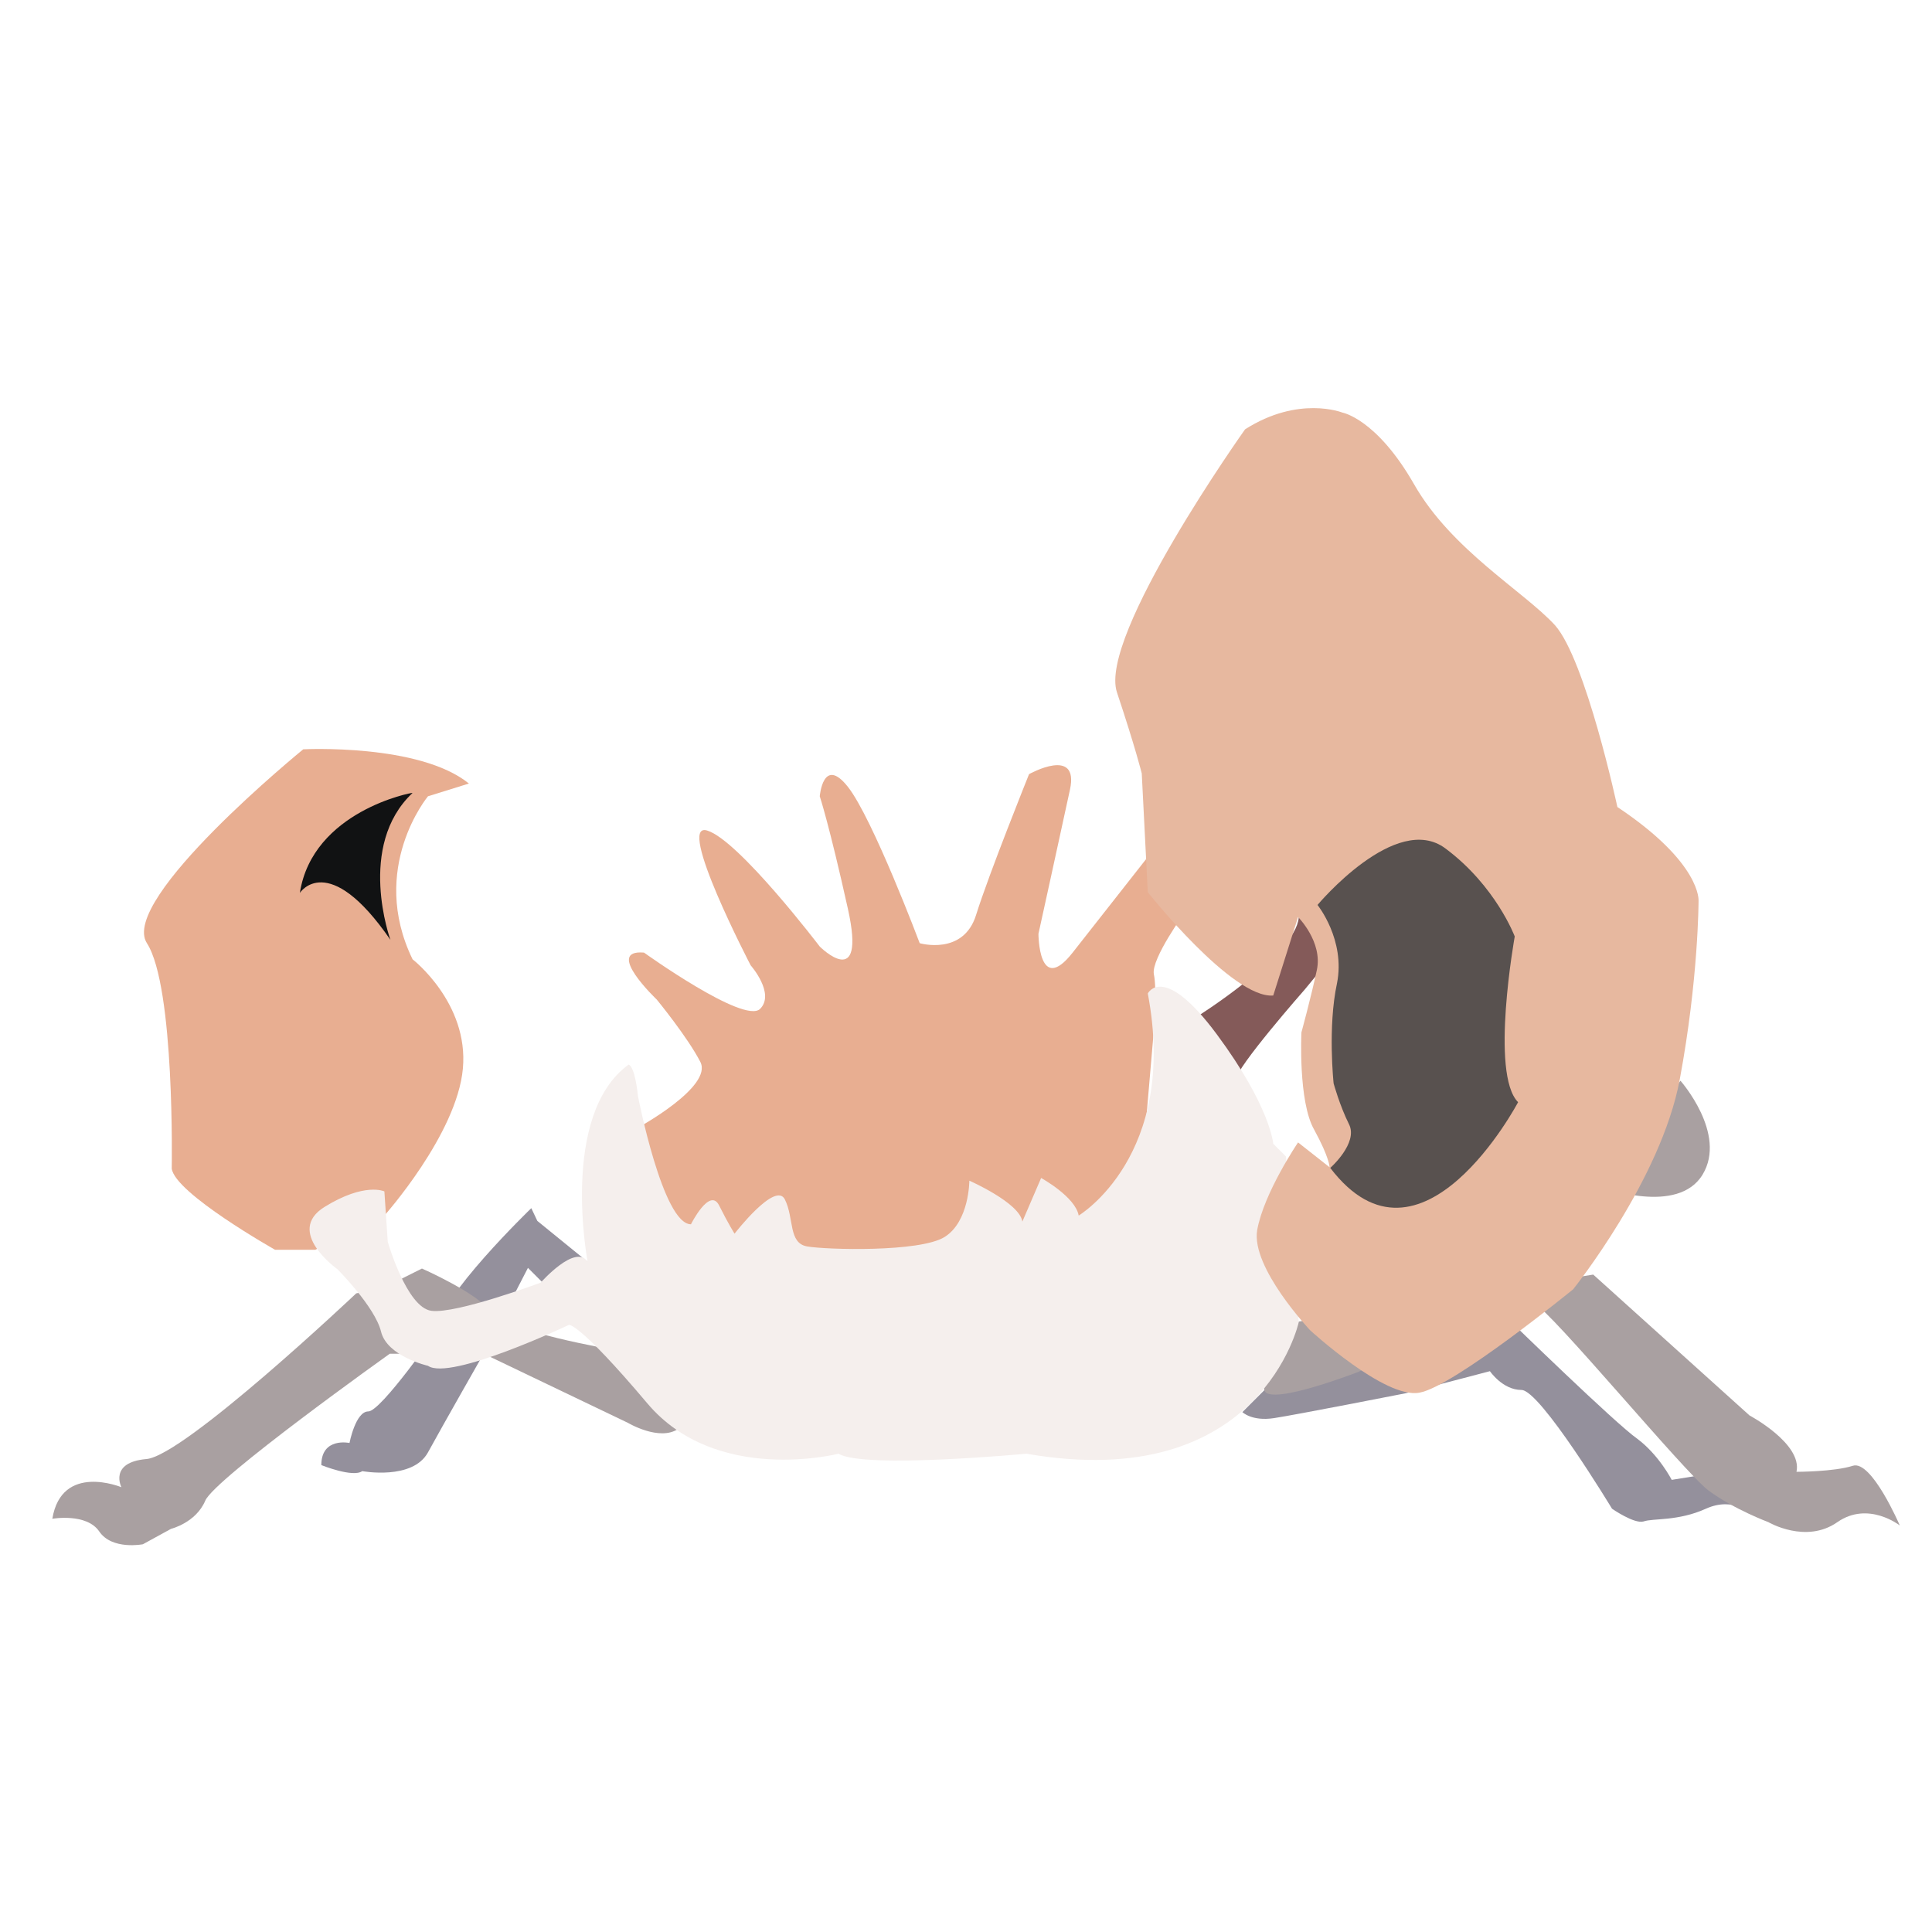
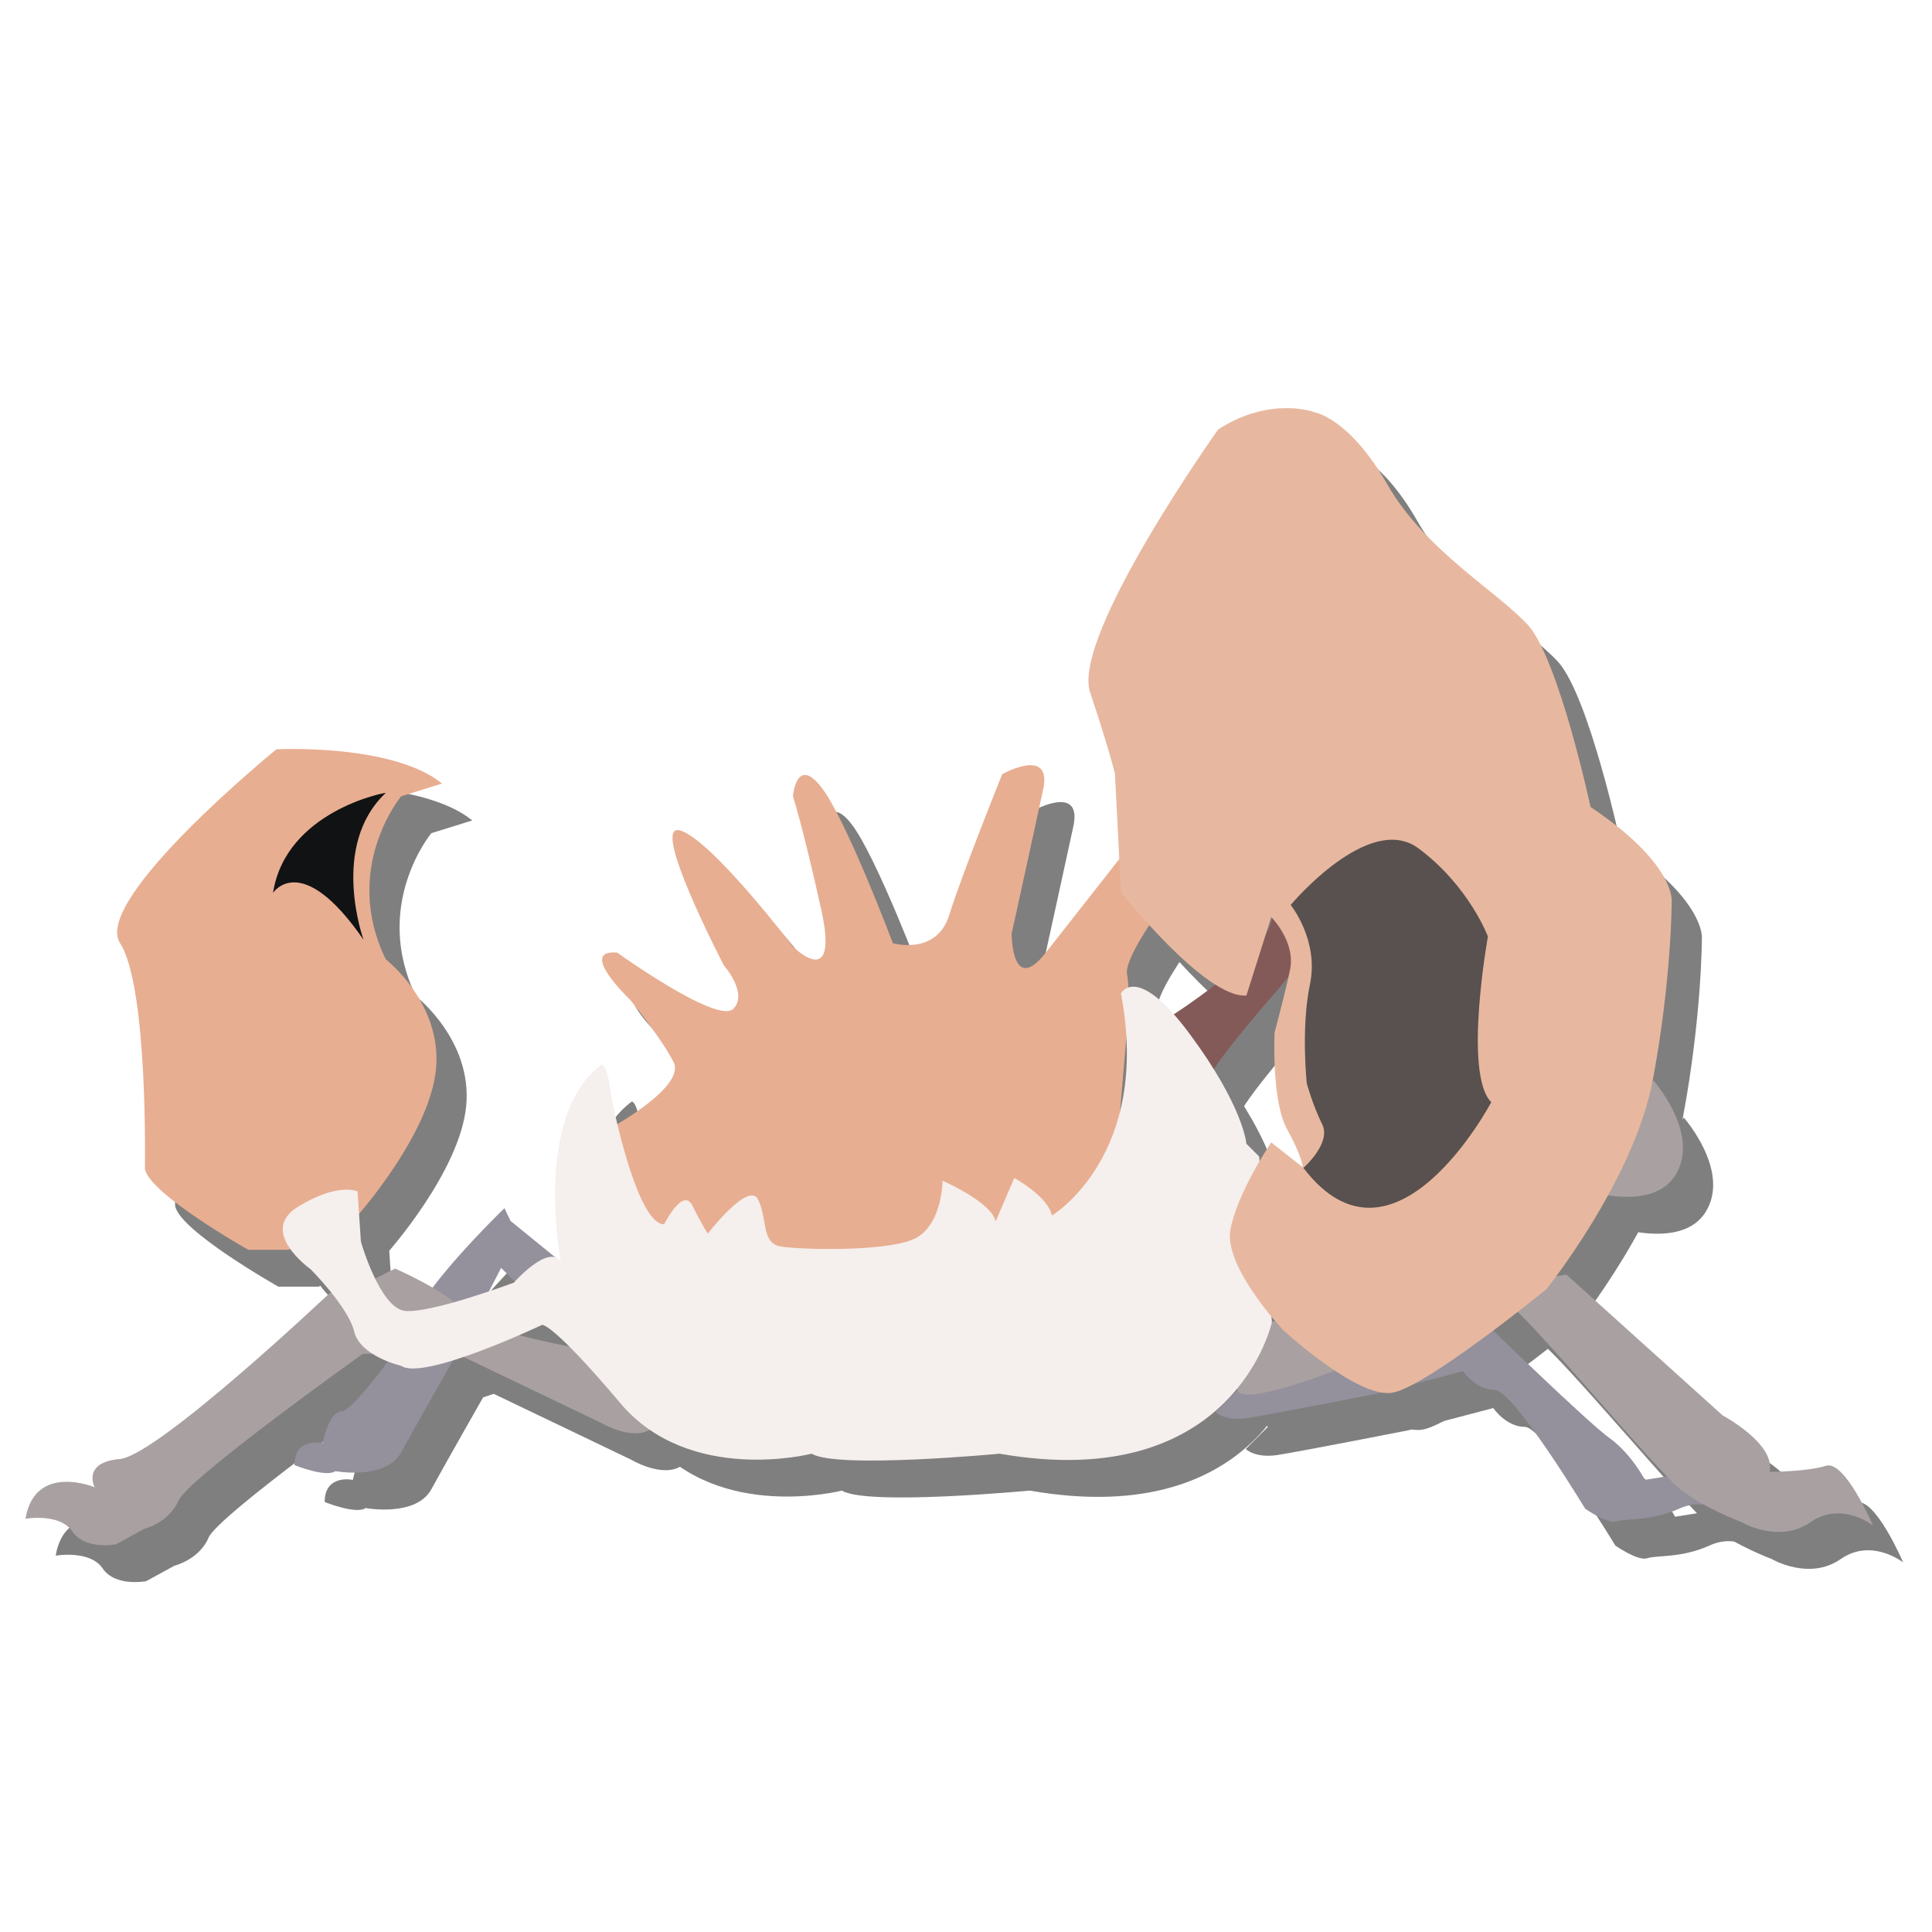
<svg xmlns="http://www.w3.org/2000/svg" version="1.1" id="Layer_1" x="0px" y="0px" viewBox="0 0 288 288" style="enable-background:new 0 0 288 288;" xml:space="preserve">
  <style type="text/css">
- 	.st0{fill:#94909C;}
- 	.st1{fill:#A9A0A1;}
- 	.st2{fill:#845A59;}
- 	.st3{fill:#E8AE91;}
- 	.st4{fill:#F5EFED;}
- 	.st5{fill:#111213;}
- 	.st6{fill:#E7B89F;}
- 	.st7{fill:#58514F;}
+ 	.st0{opacity:0.5;}
+ 	.st1{fill:#94909C;}
+ 	.st2{fill:#A9A0A1;}
+ 	.st3{fill:#845A59;}
+ 	.st4{fill:#E8AE91;}
+ 	.st5{fill:#F5EFED;}
+ 	.st6{fill:#111213;}
+ 	.st7{fill:#E7B89F;}
+ 	.st8{fill:#58514F;}
</style>
-   <path class="st0" d="M185.2,210.5c0,0,1.4,1.4,4.7,0.9c3.3-0.5,19.6-3.7,19.6-3.7l12.6-3.3c0,0,1.9,2.8,4.7,2.8  c2.8,0,13.5,17.7,13.5,17.7s3.3,2.3,4.7,1.9c1.4-0.5,5.1,0,9.3-1.9s7,0.9,7,0.9l-6.5-6.1l-5.6,0.9c0,0-1.9-3.7-5.1-6.1  c-3.3-2.3-19.1-17.7-19.1-17.7l-22.4,7.5l-14,2.8L185.2,210.5z" />
-   <path class="st0" d="M87.6,188.1l-7.5-6.1l-0.9-1.9c0,0-14,13.5-14,18.2c0,0-8.4,12.1-10.3,12.1c-1.9,0-2.8,4.7-2.8,4.7  s-4.2-0.9-4.2,3.3c0,0,4.7,1.9,6.1,0.9c0,0,7.5,1.4,9.8-2.8s8.4-14.9,8.4-14.9l6.5-12.6l3.7,3.7L87.6,188.1z" />
-   <path class="st1" d="M91.4,201.2c0,0-16.3-2.8-18.2-5.6c-1.9-2.8-10.3-6.5-10.3-6.5l-5.6,2.8l-4.2,0.9c0,0-25.7,24.3-31.3,24.7  c-5.6,0.5-3.7,4.2-3.7,4.2s-8.9-3.7-10.3,4.7c0,0,5.1-0.9,7,1.9c1.9,2.8,6.5,1.9,6.5,1.9l4.2-2.3c0,0,3.7-0.9,5.1-4.2  s27.5-21.9,27.5-21.9h14l21.5,10.3c0,0,4.7,2.8,7.5,0.9C104,211,91.4,201.2,91.4,201.2z" />
-   <path class="st1" d="M193.6,197l43.9-7l23.3,21c0,0,7.9,4.2,7,8.4c0,0,5.6,0,8.4-0.9s7,8.9,7,8.9s-4.7-3.7-9.3-0.5  c-4.7,3.3-10.3,0-10.3,0s-5.1-1.9-8.9-4.7c-3.7-2.8-23.3-26.6-26.1-28c-2.8-1.4-26.1,10.3-26.1,10.3s-13.1,5.1-14,2.8  C187.5,204.9,193.6,197,193.6,197z" />
-   <path class="st2" d="M178.2,151.7c0,0,14.9-9.3,15.4-14.9c0.5-5.6,5.1,5.6,5.1,5.6l-4.2,5.1c0,0-10.3,11.7-10.3,13.5  S178.2,151.7,178.2,151.7z" />
-   <path class="st1" d="M250.5,161.1c0,0,7,7.9,3.3,14s-14.9,1.9-14.9,1.9L250.5,161.1z" />
-   <path class="st3" d="M47,186.3H41c0,0-14.9-8.4-15.4-12.1c0,0,0.5-27.1-3.7-33.6c-4.2-6.5,23.3-28.9,23.3-28.9s17.3-0.9,24.7,5.1  l-6.1,1.9c0,0-8.9,10.7-2.3,24.3c0,0,8.4,6.5,7.5,16.3s-11.7,21.9-11.7,21.9L47,186.3z" />
-   <path class="st3" d="M95.1,168.1c0,0,11.2-6.1,9.3-9.8c-1.9-3.7-6.5-9.3-6.5-9.3s-7.9-7.5-1.9-7c0,0,14.9,10.7,17.3,8.4  c2.3-2.3-1.4-6.5-1.4-6.5s-11.2-21.5-6.5-20.1c4.7,1.4,16.8,17.3,16.8,17.3s7,7,4.2-5.6c-2.8-12.6-4.2-16.8-4.2-16.8  s0.5-6.1,4.2-1.4c3.7,4.7,10.7,23.3,10.7,23.3s6.5,1.9,8.4-4.2s7.9-21,7.9-21s7.5-4.2,6.1,2.3c-1.4,6.5-4.7,21.5-4.7,21.5  s0,9.3,5.1,2.8c5.1-6.5,12.1-15.4,12.1-15.4l4.7,9.3c0,0-5.1,7-4.7,9.3c0.5,2.3,0,8.4,0,8.4l-1.4,16.3l0.5,12.6l-20.1,5.1l-38.7,2.3  l-19.1-8.4l-1.4-11.7L95.1,168.1z" />
-   <path class="st4" d="M87.6,188.1c0,0-4.2-21.9,6.1-29.4c0,0,0.9,0,1.4,4.7c0,0,3.7,19.1,7.9,19.1c0,0,2.8-5.6,4.2-2.8  c1.4,2.8,2.3,4.2,2.3,4.2s6.1-7.9,7.5-5.1s0.5,6.5,3.3,7c2.8,0.5,16.8,0.9,20.5-1.4c3.7-2.3,3.7-8.4,3.7-8.4s7.5,3.3,7.9,6.1  l2.8-6.5c0,0,5.1,2.8,5.6,5.6c0,0,14.9-8.9,10.3-33.1c0,0,2.3-4.7,10.3,6.1s8.4,16.3,8.4,16.3l1.9,1.9l1.9,24.7  c0,0-5.6,25.7-40.6,19.6c0,0-24.3,2.3-28,0c0,0-18.2,4.7-28.5-7.5s-11.7-11.7-11.7-11.7s-17.7,8.4-21,6.1c0,0-6.1-1.4-7-5.1  c-0.9-3.7-6.5-9.3-6.5-9.3s-7.9-5.6-1.9-9.3s8.9-2.3,8.9-2.3l0.5,7.5c0,0,2.8,9.8,6.5,10.3c3.7,0.5,16.3-4.2,16.3-4.2  S85.8,185.3,87.6,188.1z" />
-   <path class="st5" d="M44.7,133.1c0,0,4.2-6.5,13.5,7c0,0-5.1-14,3.3-21.9C61.5,118.1,46.6,120.9,44.7,133.1z" />
-   <path class="st6" d="M185.6,64c0,0-21.9,30.8-19.1,39.2s3.7,12.1,3.7,12.1l0.9,17.7c0,0,12.6,15.9,18.7,15.4l3.7-11.7  c0,0,3.7,3.7,2.8,7.9s-2.3,9.3-2.3,9.3s-0.5,10.3,1.9,14.5c2.3,4.2,2.3,5.6,2.3,5.6l-4.7-3.7c0,0-5.1,7.5-6.1,13.1  c-0.9,5.6,7.9,14.9,7.9,14.9s11.2,10.3,16.3,9.3c5.1-0.9,22.9-15.4,22.9-15.4s13.1-16.3,15.9-31.3s2.8-26.6,2.8-26.6  s0.5-5.6-12.1-14c0,0-4.7-21.9-9.3-27.1c-4.7-5.1-15.4-11.2-21-21c-5.6-9.8-10.7-10.7-10.7-10.7S193.6,58.9,185.6,64z" />
-   <path class="st7" d="M196.4,134.9c0,0,11.7-14,19.1-8.4c7.5,5.6,10.3,13.1,10.3,13.1s-3.7,20.5,0.5,24.7c0,0-14.5,27.5-28,9.8  c0,0,4.2-3.7,2.8-6.5c-1.4-2.8-2.3-6.1-2.3-6.1s-0.9-8.4,0.5-14.9C200.6,140.1,196.4,134.9,196.4,134.9z" />
+   <g class="st0">
+     <path d="M185.7,216c0,0,1.4,1.4,4.7,0.9s19.6-3.7,19.6-3.7l12.6-3.3c0,0,1.9,2.8,4.7,2.8s13.5,17.7,13.5,17.7s3.3,2.3,4.7,1.9   c1.4-0.5,5.1,0,9.3-1.9c4.2-1.9,7,0.9,7,0.9l-6.5-6.1l-5.6,0.9c0,0-1.9-3.7-5.1-6.1c-3.3-2.3-19.1-17.7-19.1-17.7l-22.4,7.5   l-14,2.8L185.7,216z" />
+     <path d="M88.1,193.6l-7.5-6.1l-0.9-1.9c0,0-14,13.5-14,18.2c0,0-8.4,12.1-10.3,12.1c-1.9,0-2.8,4.7-2.8,4.7s-4.2-0.9-4.2,3.3   c0,0,4.7,1.9,6.1,0.9c0,0,7.5,1.4,9.8-2.8s8.4-14.9,8.4-14.9l6.5-12.6l3.7,3.7L88.1,193.6z" />
+     <path d="M91.9,206.7c0,0-16.3-2.8-18.2-5.6c-1.9-2.8-10.3-6.5-10.3-6.5l-5.6,2.8l-4.2,0.9c0,0-25.7,24.3-31.3,24.7   c-5.6,0.5-3.7,4.2-3.7,4.2s-8.9-3.7-10.3,4.7c0,0,5.1-0.9,7,1.9c1.9,2.8,6.5,1.9,6.5,1.9l4.2-2.3c0,0,3.7-0.9,5.1-4.2   c1.4-3.3,27.5-21.9,27.5-21.9h14l21.5,10.3c0,0,4.7,2.8,7.5,0.9C104.5,216.5,91.9,206.7,91.9,206.7z" />
+     <path d="M194.1,202.5l43.9-7l23.3,21c0,0,7.9,4.2,7,8.4c0,0,5.6,0,8.4-0.9s7,8.9,7,8.9s-4.7-3.7-9.3-0.5c-4.7,3.3-10.3,0-10.3,0   s-5.1-1.9-8.9-4.7c-3.7-2.8-23.3-26.6-26.1-28S203,210,203,210s-13.1,5.1-14,2.8C188,210.4,194.1,202.5,194.1,202.5z" />
+     <path d="M178.7,157.2c0,0,14.9-9.3,15.4-14.9c0.5-5.6,5.1,5.6,5.1,5.6L195,153c0,0-10.3,11.7-10.3,13.5S178.7,157.2,178.7,157.2z" />
+     <path d="M251,166.6c0,0,7,7.9,3.3,14c-3.7,6.1-14.9,1.9-14.9,1.9L251,166.6z" />
+     <path d="M47.5,191.8h-6c0,0-14.9-8.4-15.4-12.1c0,0,0.5-27.1-3.7-33.6c-4.2-6.5,23.3-28.9,23.3-28.9s17.3-0.9,24.7,5.1l-6.1,1.9   c0,0-8.9,10.7-2.3,24.3c0,0,8.4,6.5,7.5,16.3s-11.7,21.9-11.7,21.9L47.5,191.8z" />
+     <path d="M95.6,173.6c0,0,11.2-6.1,9.3-9.8c-1.9-3.7-6.5-9.3-6.5-9.3s-7.9-7.5-1.9-7c0,0,14.9,10.7,17.3,8.4   c2.3-2.3-1.4-6.5-1.4-6.5s-11.2-21.5-6.5-20.1c4.7,1.4,16.8,17.3,16.8,17.3s7,7,4.2-5.6c-2.8-12.6-4.2-16.8-4.2-16.8   s0.5-6.1,4.2-1.4c3.7,4.7,10.7,23.3,10.7,23.3s6.5,1.9,8.4-4.2s7.9-21,7.9-21s7.5-4.2,6.1,2.3s-4.7,21.5-4.7,21.5s0,9.3,5.1,2.8   s12.1-15.4,12.1-15.4l4.7,9.3c0,0-5.1,7-4.7,9.3c0.5,2.3,0,8.4,0,8.4l-1.4,16.3l0.5,12.6l-20.1,5.1l-38.7,2.3L93.7,187l-1.4-11.7   L95.6,173.6z" />
+     <path d="M88.1,193.6c0,0-4.2-21.9,6.1-29.4c0,0,0.9,0,1.4,4.7c0,0,3.7,19.1,7.9,19.1c0,0,2.8-5.6,4.2-2.8c1.4,2.8,2.3,4.2,2.3,4.2   s6.1-7.9,7.5-5.1s0.5,6.5,3.3,7s16.8,0.9,20.5-1.4c3.7-2.3,3.7-8.4,3.7-8.4s7.5,3.3,7.9,6.1l2.8-6.5c0,0,5.1,2.8,5.6,5.6   c0,0,14.9-8.9,10.3-33.1c0,0,2.3-4.7,10.3,6.1s8.4,16.3,8.4,16.3l1.9,1.9l1.9,24.7c0,0-5.6,25.7-40.6,19.6c0,0-24.3,2.3-28,0   c0,0-18.2,4.7-28.5-7.5S85.3,203,85.3,203s-17.7,8.4-21,6.1c0,0-6.1-1.4-7-5.1c-0.9-3.7-6.5-9.3-6.5-9.3s-7.9-5.6-1.9-9.3   s8.9-2.3,8.9-2.3l0.5,7.5c0,0,2.8,9.8,6.5,10.3s16.3-4.2,16.3-4.2S86.3,190.8,88.1,193.6z" />
+     <path d="M45.2,138.6c0,0,4.2-6.5,13.5,7c0,0-5.1-14,3.3-21.9C62,123.6,47.1,126.4,45.2,138.6z" />
+     <path d="M186.1,69.5c0,0-21.9,30.8-19.1,39.2s3.7,12.1,3.7,12.1l0.9,17.7c0,0,12.6,15.9,18.7,15.4l3.7-11.7c0,0,3.7,3.7,2.8,7.9   s-2.3,9.3-2.3,9.3s-0.5,10.3,1.9,14.5c2.3,4.2,2.3,5.6,2.3,5.6l-4.7-3.7c0,0-5.1,7.5-6.1,13.1c-0.9,5.6,7.9,14.9,7.9,14.9   s11.2,10.3,16.3,9.3c5.1-0.9,22.9-15.4,22.9-15.4s13.1-16.3,15.9-31.3s2.8-26.6,2.8-26.6s0.5-5.6-12.1-14c0,0-4.7-21.9-9.3-27.1   c-4.7-5.1-15.4-11.2-21-21S200.6,67,200.6,67S194.1,64.4,186.1,69.5z" />
+     <path d="M196.9,140.4c0,0,11.7-14,19.1-8.4c7.5,5.6,10.3,13.1,10.3,13.1s-3.7,20.5,0.5,24.7c0,0-14.5,27.5-28,9.8   c0,0,4.2-3.7,2.8-6.5s-2.3-6.1-2.3-6.1s-0.9-8.4,0.5-14.9C201.1,145.6,196.9,140.4,196.9,140.4z" />
+   </g>
+   <g>
+     <path class="st1" d="M181.2,210.5c0,0,1.4,1.4,4.7,0.9s19.6-3.7,19.6-3.7l12.6-3.3c0,0,1.9,2.8,4.7,2.8s13.5,17.7,13.5,17.7   s3.3,2.3,4.7,1.9c1.4-0.5,5.1,0,9.3-1.9s7,0.9,7,0.9l-6.5-6.1l-5.6,0.9c0,0-1.9-3.7-5.1-6.1c-3.3-2.3-19.1-17.7-19.1-17.7   l-22.4,7.5l-14,2.8L181.2,210.5z" />
+     <path class="st1" d="M83.6,188.1l-7.5-6.1l-0.9-1.9c0,0-14,13.5-14,18.2c0,0-8.4,12.1-10.3,12.1c-1.9,0-2.8,4.7-2.8,4.7   s-4.2-0.9-4.2,3.3c0,0,4.7,1.9,6.1,0.9c0,0,7.5,1.4,9.8-2.8c2.3-4.2,8.4-14.9,8.4-14.9l6.5-12.6l3.7,3.7L83.6,188.1z" />
+     <path class="st2" d="M87.4,201.2c0,0-16.3-2.8-18.2-5.6c-1.9-2.8-10.3-6.5-10.3-6.5l-5.6,2.8l-4.2,0.9c0,0-25.7,24.3-31.3,24.7   c-5.6,0.5-3.7,4.2-3.7,4.2s-8.9-3.7-10.3,4.7c0,0,5.1-0.9,7,1.9c1.9,2.8,6.5,1.9,6.5,1.9l4.2-2.3c0,0,3.7-0.9,5.1-4.2   s27.5-21.9,27.5-21.9h14l21.5,10.3c0,0,4.7,2.8,7.5,0.9C100,211,87.4,201.2,87.4,201.2z" />
+     <path class="st2" d="M189.6,197l43.9-7l23.3,21c0,0,7.9,4.2,7,8.4c0,0,5.6,0,8.4-0.9s7,8.9,7,8.9s-4.7-3.7-9.3-0.5   c-4.7,3.3-10.3,0-10.3,0s-5.1-1.9-8.9-4.7c-3.7-2.8-23.3-26.6-26.1-28s-26.1,10.3-26.1,10.3s-13.1,5.1-14,2.8   C183.5,204.9,189.6,197,189.6,197z" />
+     <path class="st3" d="M174.2,151.7c0,0,14.9-9.3,15.4-14.9c0.5-5.6,5.1,5.6,5.1,5.6l-4.2,5.1c0,0-10.3,11.7-10.3,13.5   S174.2,151.7,174.2,151.7z" />
+     <path class="st2" d="M246.5,161.1c0,0,7,7.9,3.3,14s-14.9,1.9-14.9,1.9L246.5,161.1z" />
+     <path class="st4" d="M43,186.3h-6c0,0-14.9-8.4-15.4-12.1c0,0,0.5-27.1-3.7-33.6c-4.2-6.5,23.3-28.9,23.3-28.9s17.3-0.9,24.7,5.1   l-6.1,1.9c0,0-8.9,10.7-2.3,24.3c0,0,8.4,6.5,7.5,16.3s-11.7,21.9-11.7,21.9L43,186.3z" />
+     <path class="st4" d="M91.1,168.1c0,0,11.2-6.1,9.3-9.8c-1.9-3.7-6.5-9.3-6.5-9.3s-7.9-7.5-1.9-7c0,0,14.9,10.7,17.3,8.4   c2.3-2.3-1.4-6.5-1.4-6.5s-11.2-21.5-6.5-20.1s16.8,17.3,16.8,17.3s7,7,4.2-5.6s-4.2-16.8-4.2-16.8s0.5-6.1,4.2-1.4   s10.7,23.3,10.7,23.3s6.5,1.9,8.4-4.2s7.9-21,7.9-21s7.5-4.2,6.1,2.3s-4.7,21.5-4.7,21.5s0,9.3,5.1,2.8s12.1-15.4,12.1-15.4   l4.7,9.3c0,0-5.1,7-4.7,9.3c0.5,2.3,0,8.4,0,8.4l-1.4,16.3l0.5,12.6l-20.1,5.1l-38.7,2.3l-19.1-8.4l-1.4-11.7L91.1,168.1z" />
+     <path class="st5" d="M83.6,188.1c0,0-4.2-21.9,6.1-29.4c0,0,0.9,0,1.4,4.7c0,0,3.7,19.1,7.9,19.1c0,0,2.8-5.6,4.2-2.8   c1.4,2.8,2.3,4.2,2.3,4.2s6.1-7.9,7.5-5.1s0.5,6.5,3.3,7s16.8,0.9,20.5-1.4c3.7-2.3,3.7-8.4,3.7-8.4s7.5,3.3,7.9,6.1l2.8-6.5   c0,0,5.1,2.8,5.6,5.6c0,0,14.9-8.9,10.3-33.1c0,0,2.3-4.7,10.3,6.1s8.4,16.3,8.4,16.3l1.9,1.9l1.9,24.7c0,0-5.6,25.7-40.6,19.6   c0,0-24.3,2.3-28,0c0,0-18.2,4.7-28.5-7.5s-11.7-11.7-11.7-11.7s-17.7,8.4-21,6.1c0,0-6.1-1.4-7-5.1c-0.9-3.7-6.5-9.3-6.5-9.3   s-7.9-5.6-1.9-9.3s8.9-2.3,8.9-2.3l0.5,7.5c0,0,2.8,9.8,6.5,10.3c3.7,0.5,16.3-4.2,16.3-4.2S81.8,185.3,83.6,188.1z" />
+     <path class="st6" d="M40.7,133.1c0,0,4.2-6.5,13.5,7c0,0-5.1-14,3.3-21.9C57.5,118.1,42.6,120.9,40.7,133.1z" />
+     <path class="st7" d="M181.6,64c0,0-21.9,30.8-19.1,39.2s3.7,12.1,3.7,12.1l0.9,17.7c0,0,12.6,15.9,18.7,15.4l3.7-11.7   c0,0,3.7,3.7,2.8,7.9s-2.3,9.3-2.3,9.3s-0.5,10.3,1.9,14.5c2.3,4.2,2.3,5.6,2.3,5.6l-4.7-3.7c0,0-5.1,7.5-6.1,13.1   c-0.9,5.6,7.9,14.9,7.9,14.9s11.2,10.3,16.3,9.3c5.1-0.9,22.9-15.4,22.9-15.4s13.1-16.3,15.9-31.3s2.8-26.6,2.8-26.6   s0.5-5.6-12.1-14c0,0-4.7-21.9-9.3-27.1c-4.7-5.1-15.4-11.2-21-21s-10.7-10.7-10.7-10.7S189.6,58.9,181.6,64z" />
+     <path class="st8" d="M192.4,134.9c0,0,11.7-14,19.1-8.4c7.5,5.6,10.3,13.1,10.3,13.1s-3.7,20.5,0.5,24.7c0,0-14.5,27.5-28,9.8   c0,0,4.2-3.7,2.8-6.5s-2.3-6.1-2.3-6.1s-0.9-8.4,0.5-14.9C196.6,140.1,192.4,134.9,192.4,134.9z" />
+   </g>
</svg>
